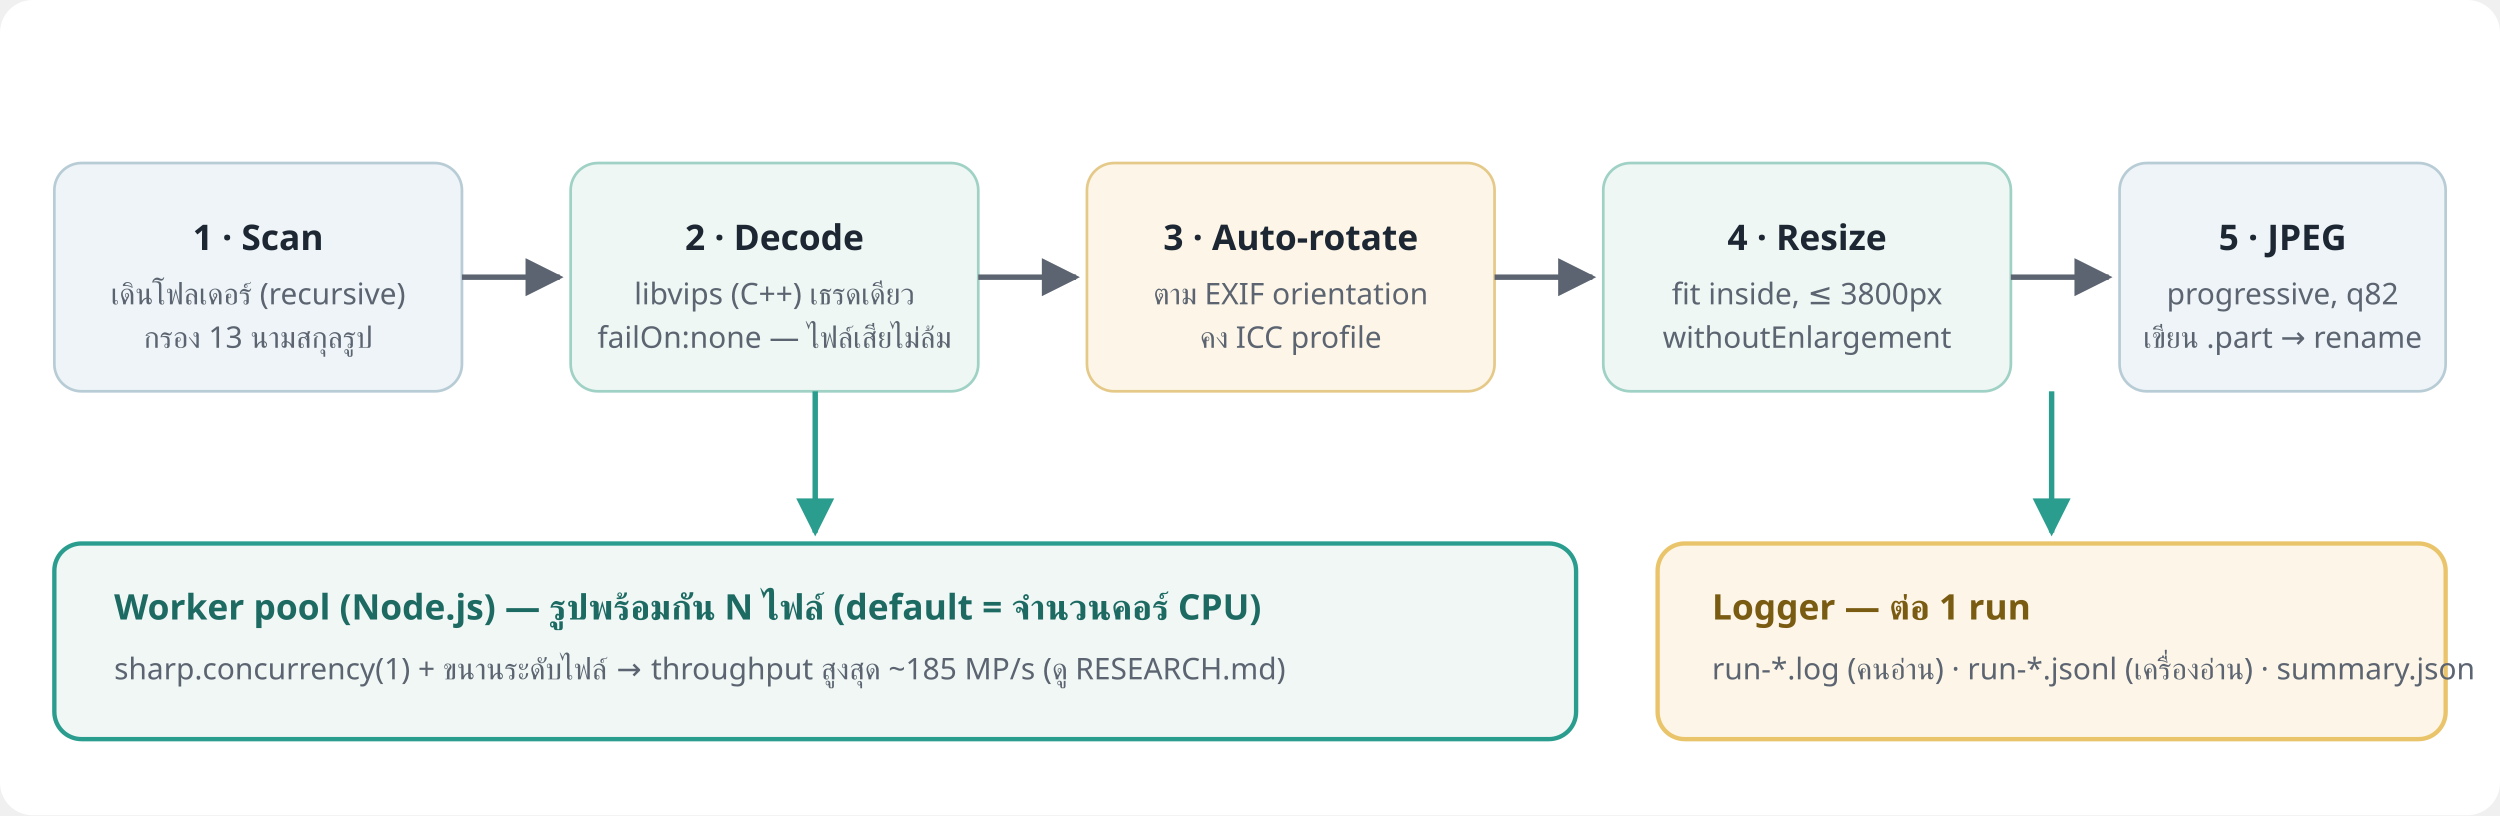
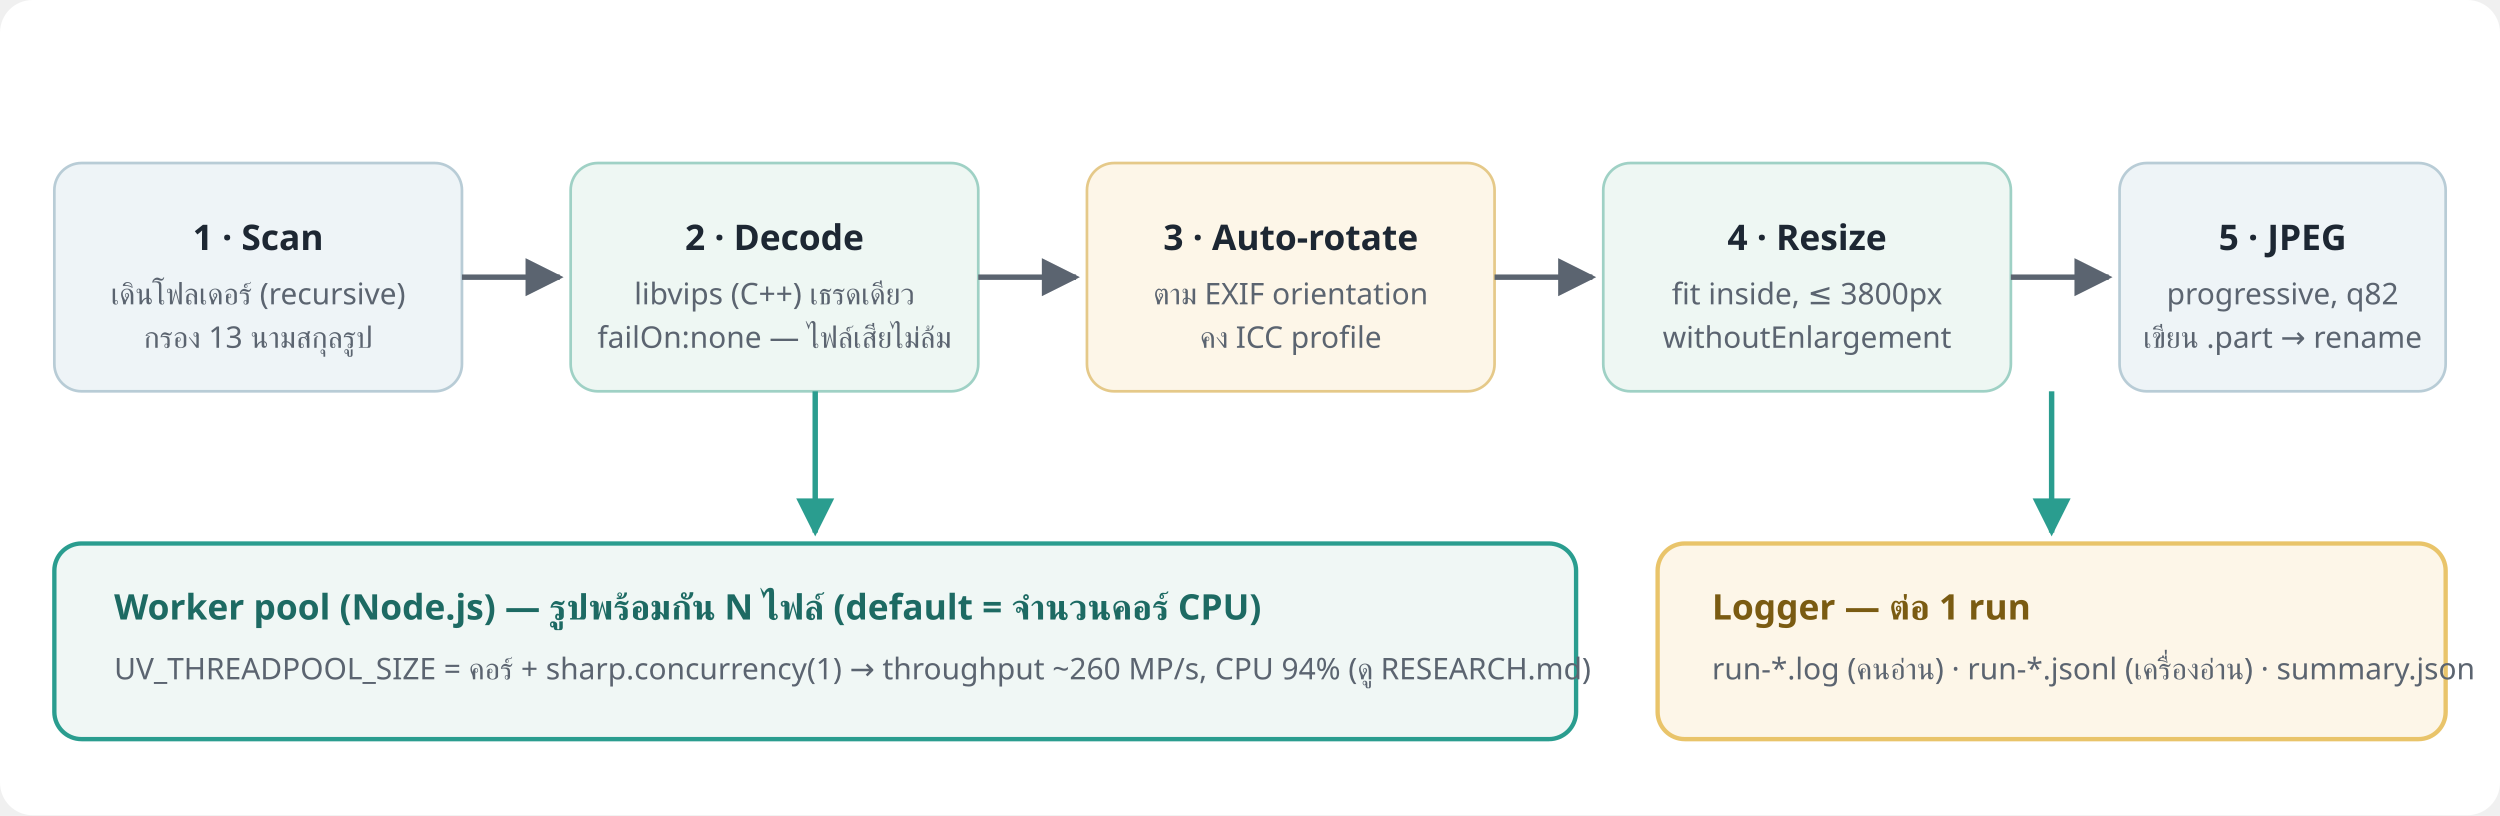
<svg xmlns="http://www.w3.org/2000/svg" width="920" height="300" viewBox="0 0 920 300" font-family="Segoe UI, system-ui, sans-serif">
  <defs>
    <marker id="arr" viewBox="0 0 10 10" refX="9" refY="5" markerWidth="7" markerHeight="7" orient="auto-start-reverse">
      <path d="M0 0 L10 5 L0 10 z" fill="#5b6470" />
    </marker>
    <marker id="arrG" viewBox="0 0 10 10" refX="9" refY="5" markerWidth="7" markerHeight="7" orient="auto-start-reverse">
      <path d="M0 0 L10 5 L0 10 z" fill="#2a9d8f" />
    </marker>
  </defs>
  <rect width="920" height="300" rx="12" fill="#ffffff" />
  <g font-size="13" font-weight="600" text-anchor="middle">
    <rect x="20" y="60" width="150" height="84" rx="10" fill="#eef4f7" stroke="#b8ccd6" />
    <text x="95" y="92" fill="#1d2733">1 · Scan</text>
    <text x="95" y="112" font-size="11" font-weight="400" fill="#5b6470">เดินโฟลเดอร์ (recursive)</text>
    <text x="95" y="128" font-size="11" font-weight="400" fill="#5b6470">กรอง 13 นามสกุลรูป</text>
    <rect x="210" y="60" width="150" height="84" rx="10" fill="#eef7f3" stroke="#9fd1c5" />
    <text x="285" y="92" fill="#1d2733">2 · Decode</text>
    <text x="285" y="112" font-size="11" font-weight="400" fill="#5b6470">libvips (C++) เธรดเดียว</text>
    <text x="285" y="128" font-size="11" font-weight="400" fill="#5b6470">failOn:none — ไฟล์เสียไม่ล้ม</text>
    <rect x="400" y="60" width="150" height="84" rx="10" fill="#fdf6e8" stroke="#e5c989" />
    <text x="475" y="92" fill="#1d2733">3 · Auto-rotate</text>
    <text x="475" y="112" font-size="11" font-weight="400" fill="#5b6470">ตาม EXIF orientation</text>
    <text x="475" y="128" font-size="11" font-weight="400" fill="#5b6470">คง ICC profile</text>
    <rect x="590" y="60" width="150" height="84" rx="10" fill="#eef7f3" stroke="#9fd1c5" />
    <text x="665" y="92" fill="#1d2733">4 · Resize</text>
    <text x="665" y="112" font-size="11" font-weight="400" fill="#5b6470">fit inside, ≤ 3800px</text>
    <text x="665" y="128" font-size="11" font-weight="400" fill="#5b6470">withoutEnlargement</text>
    <rect x="780" y="60" width="120" height="84" rx="10" fill="#eef4f7" stroke="#b8ccd6" />
    <text x="840" y="92" fill="#1d2733">5 · JPEG</text>
    <text x="840" y="112" font-size="11" font-weight="400" fill="#5b6470">progressive, q82</text>
    <text x="840" y="128" font-size="11" font-weight="400" fill="#5b6470">เขียน .part → rename</text>
  </g>
  <g stroke="#5b6470" stroke-width="2" marker-end="url(#arr)">
    <line x1="170" y1="102" x2="206" y2="102" />
    <line x1="360" y1="102" x2="396" y2="102" />
    <line x1="550" y1="102" x2="586" y2="102" />
    <line x1="740" y1="102" x2="776" y2="102" />
  </g>
  <rect x="20" y="200" width="560" height="72" rx="10" fill="#f0f7f5" stroke="#2a9d8f" stroke-width="1.6" />
  <text x="42" y="228" font-size="13" font-weight="600" fill="#1d6a63">Worker pool (Node.js) — รูปพร้อมกัน N ไฟล์ (default = จำนวนคอร์ CPU)</text>
-   <text x="42" y="250" font-size="11" font-weight="400" fill="#5b6470">sharp.concurrency(1) + ขนานระดับไฟล์ → throughput สูงสุด ~185 MP/s (ดู RESEARCH.md)</text>
+   <text x="42" y="250" font-size="11" font-weight="400" fill="#5b6470">UV_THREADPOOL_SIZE = คอร์ + sharp.concurrency(1) → throughput ~260 MP/s, CPU 94% (ดู RESEARCH.md)</text>
  <rect x="610" y="200" width="290" height="72" rx="10" fill="#fdf6e8" stroke="#e9c46a" stroke-width="1.6" />
  <text x="630" y="228" font-size="13" font-weight="600" fill="#7a5b12">Logger — ต่อ 1 run</text>
  <text x="630" y="250" font-size="11" font-weight="400" fill="#5b6470">run-*.log (คนอ่าน) · run-*.jsonl (เครื่องอ่าน) · summary.json</text>
  <g stroke="#2a9d8f" stroke-width="2" marker-end="url(#arrG)">
    <line x1="300" y1="144" x2="300" y2="196" />
    <line x1="755" y1="144" x2="755" y2="196" />
  </g>
</svg>
